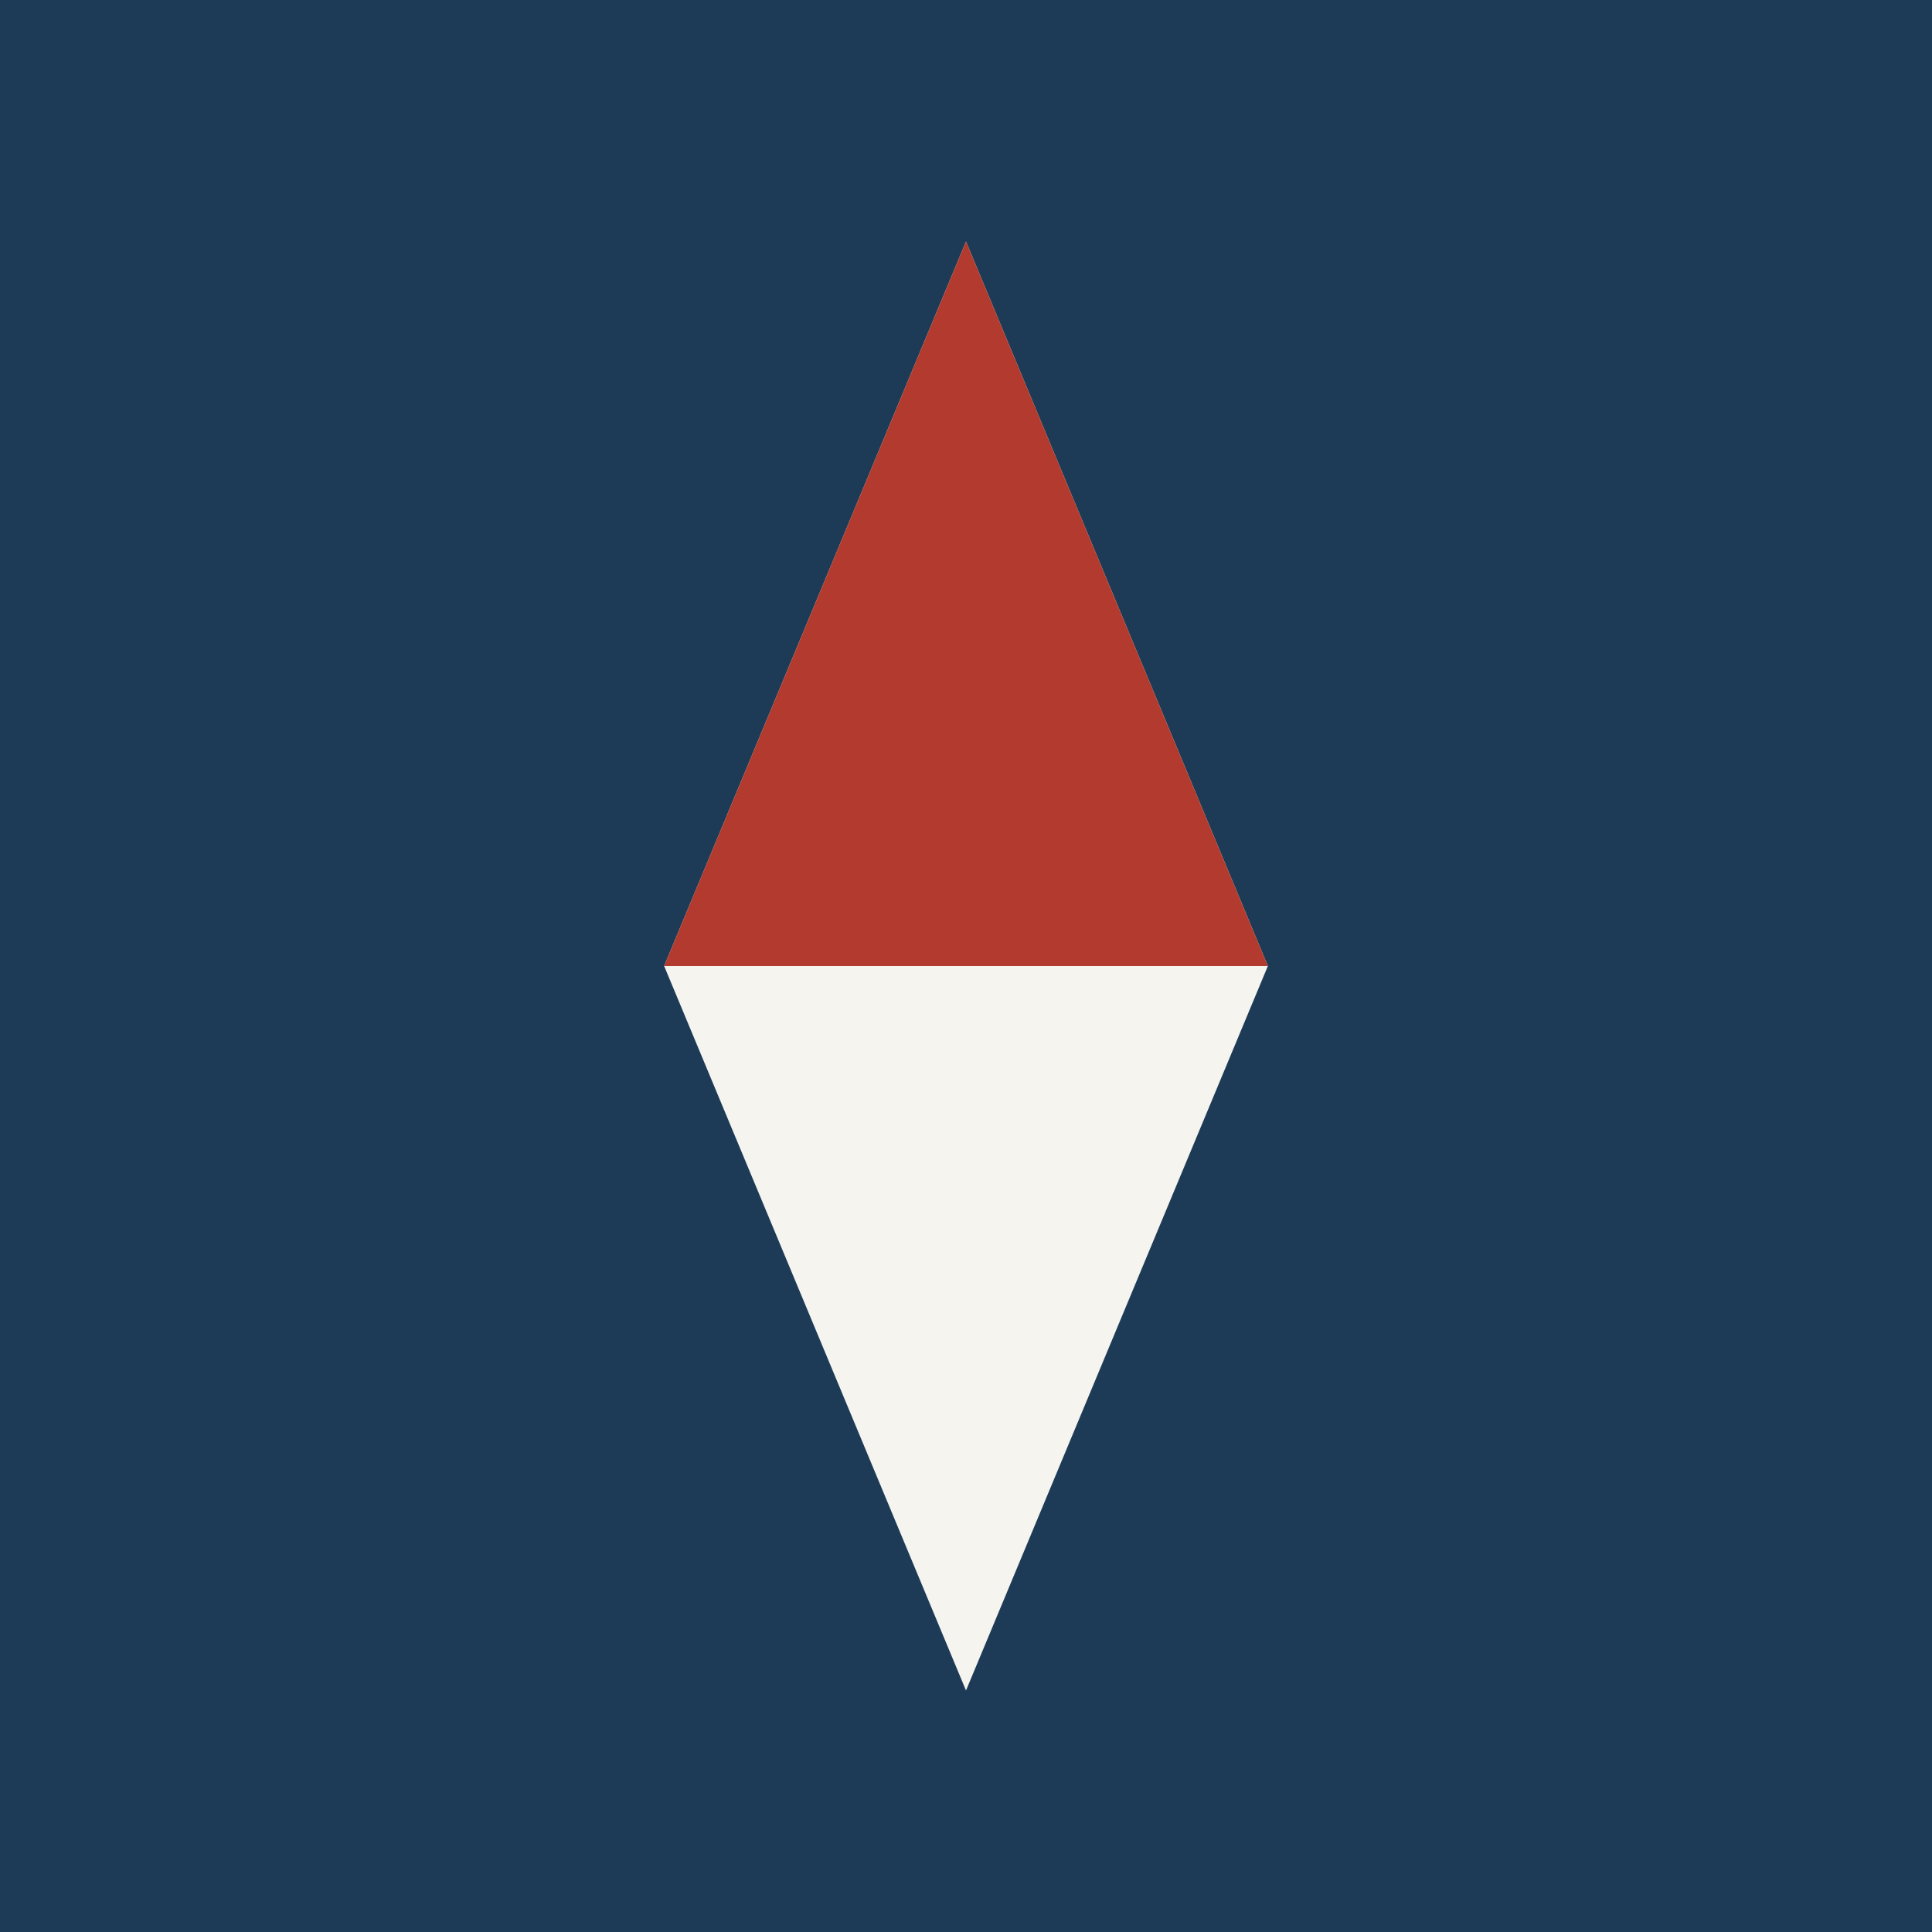
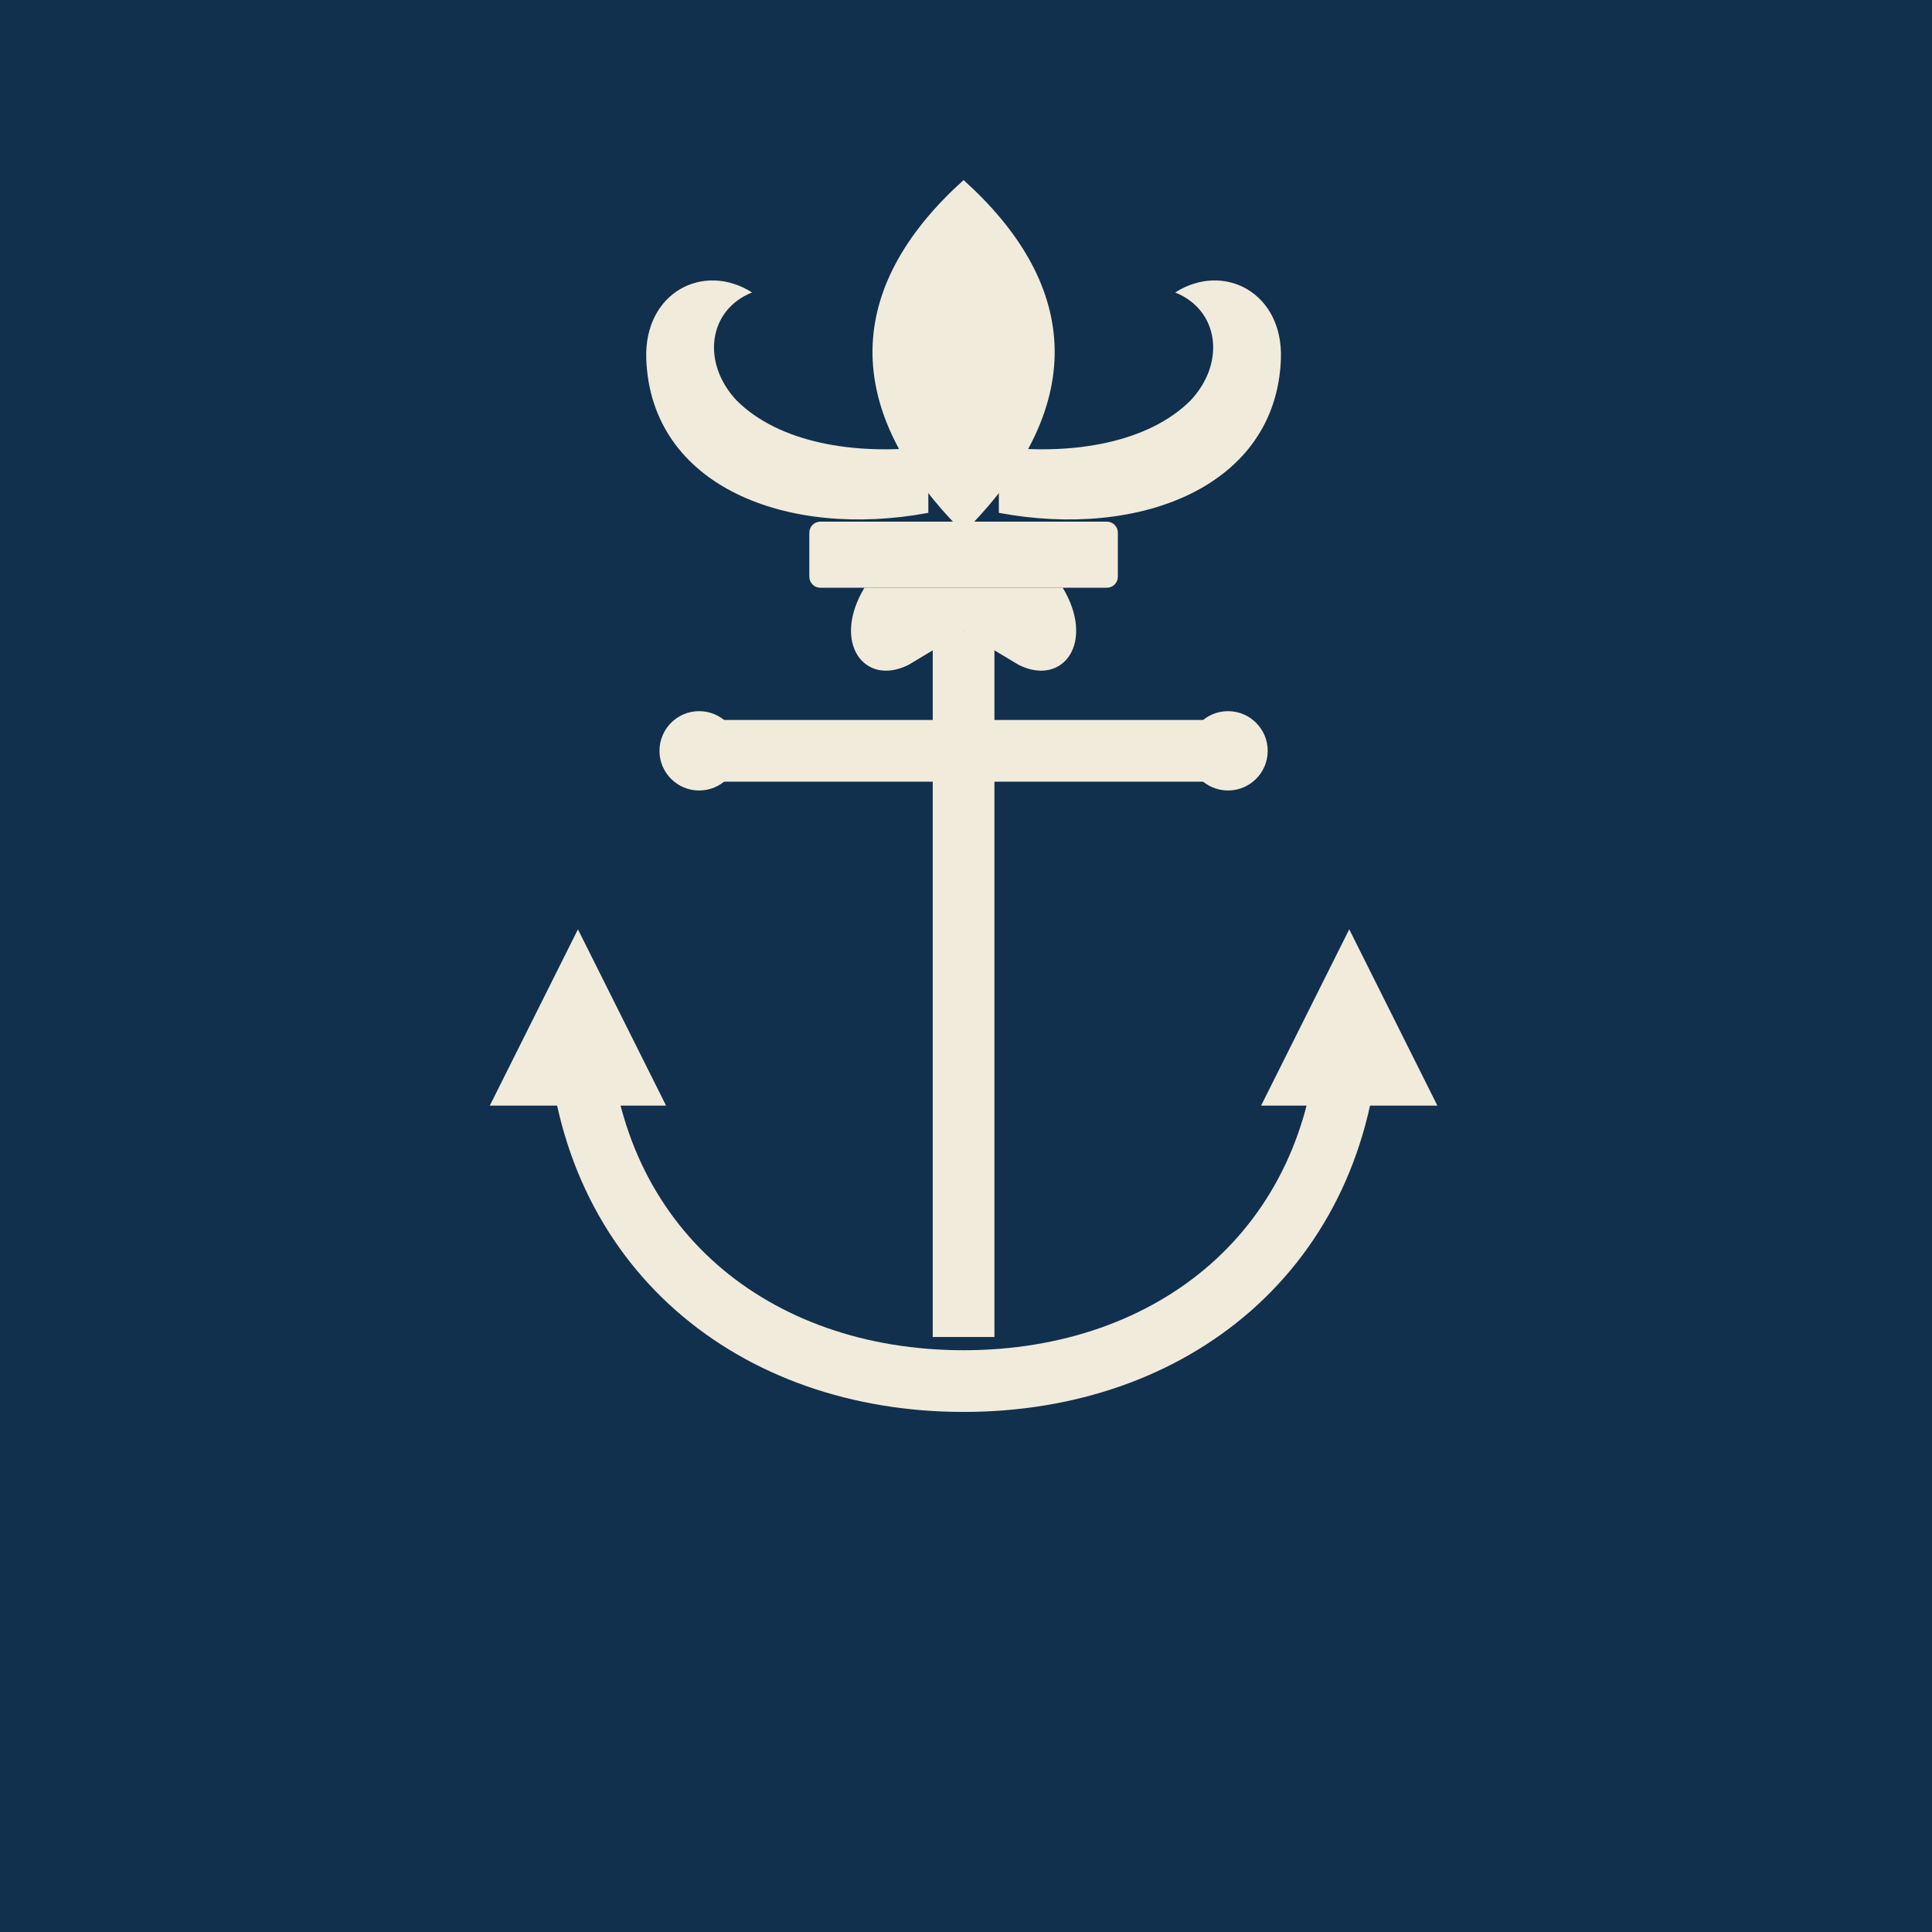
- <svg xmlns="http://www.w3.org/2000/svg" viewBox="0 0 32 32">
-   <rect width="32" height="32" fill="#1d3b57" />
-   <path d="M16 4 L21 16 L16 28 L11 16 Z" fill="#f6f4ef" />
-   <path d="M16 4 L21 16 L11 16 Z" fill="#b23a2e" />
+ <svg xmlns="http://www.w3.org/2000/svg" viewBox="0 0 64 64">
+   <rect width="64" height="64" fill="#11304d" />
+   <g transform="translate(14.4 5.6) scale(0.73)" fill="#f1ebdc">
+     <path d="M24 .5C29 5 30 10.5 24 16.5 18 10.5 19 5 24 .5Z" />
+     <path d="M22.4 15.6C16 16.8 9.8 14.4 9.6 8.6 9.5 5.6 12.2 4.2 14.4 5.6 12.4 6.4 12.1 8.8 13.7 10.5 15.6 12.4 19 13 22.4 12.6Z" />
+     <path d="M25.6 15.6C32 16.8 38.2 14.4 38.4 8.6 38.5 5.6 35.8 4.2 33.6 5.6 35.6 6.4 35.9 8.8 34.3 10.5 32.4 12.4 29 13 25.6 12.6Z" />
+     <rect x="17" y="16" width="14" height="3" rx=".5" />
+     <path d="M19.5 19C18 21.5 19.5 23.5 21.5 22.5L24 21l2.5 1.5c2 1 3.5-1 2-3.5Z" />
+     <rect x="12" y="25" width="24" height="2.8" />
+     <circle cx="12" cy="26.4" r="1.8" />
+     <circle cx="36" cy="26.4" r="1.8" />
+     <rect x="22.6" y="21" width="2.8" height="32" />
+     <path d="M6.5 39C7 49 14.5 55 24 55S41 49 41.5 39" fill="none" stroke="#f1ebdc" stroke-width="2.8" />
+     <path d="M2.5 42.5l4-8 4 8ZM37.5 42.5l4-8 4 8Z" />
+   </g>
</svg>
